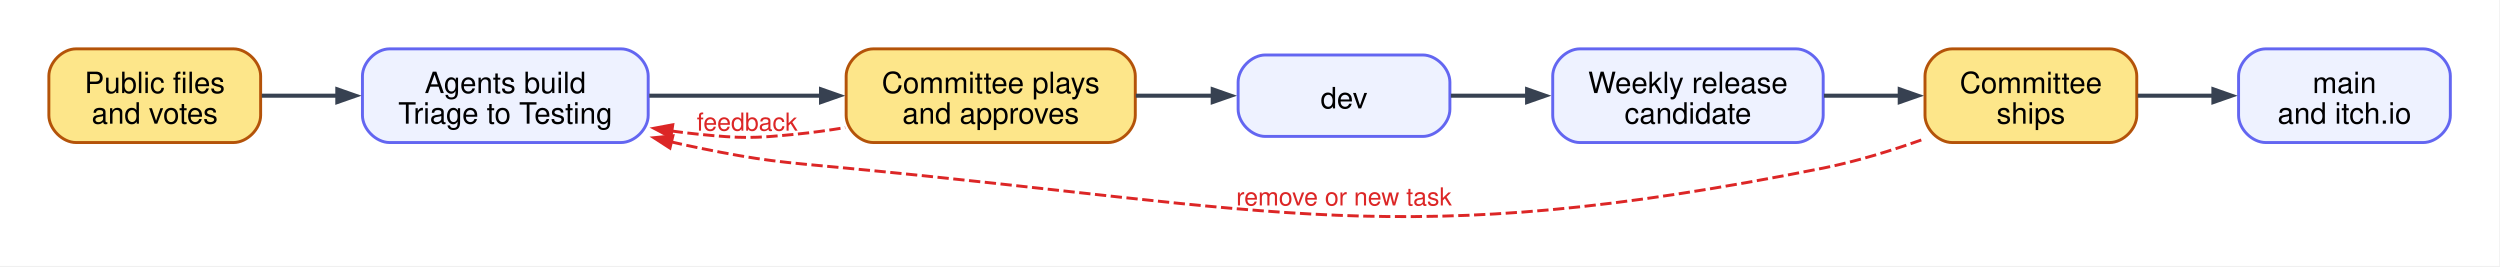
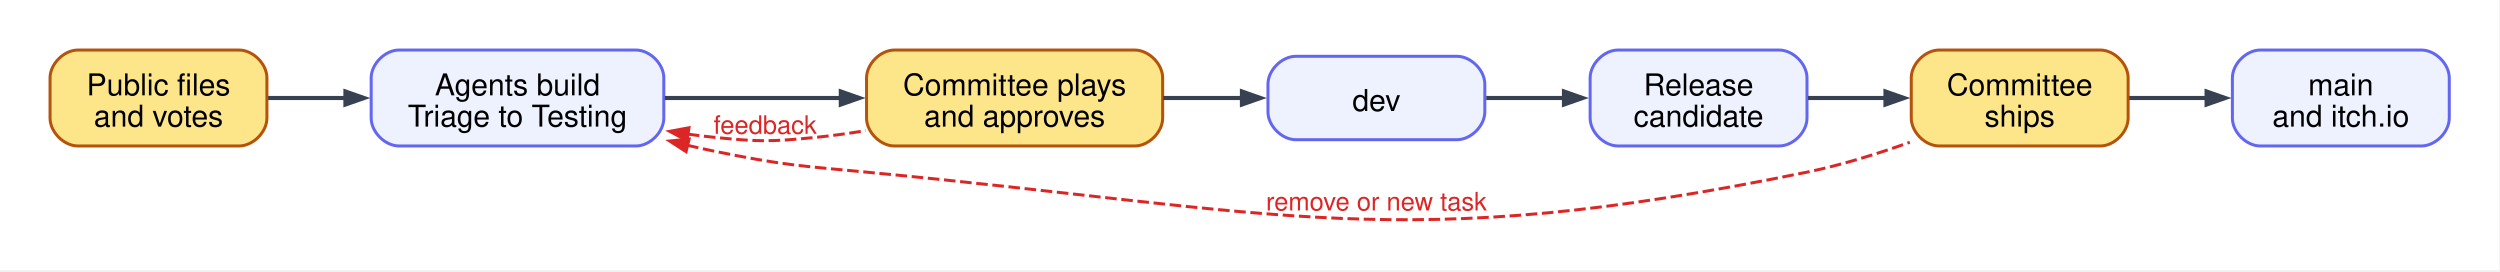
- <svg xmlns="http://www.w3.org/2000/svg" width="1105pt" height="118pt" viewBox="0.00 0.00 1105.00 118.00">
-   <g id="graph0" class="graph" transform="scale(1 1) rotate(0) translate(21.6 95.93)">
-     <polygon fill="white" stroke="none" points="-21.6,21.6 -21.6,-95.93 1083.05,-95.93 1083.05,21.6 -21.6,21.6" />
+ <svg xmlns="http://www.w3.org/2000/svg" width="1079pt" height="117pt" viewBox="0.00 0.00 1079.00 117.00">
+   <g id="graph0" class="graph" transform="scale(1 1) rotate(0) translate(21.6 95.01)">
+     <polygon fill="white" stroke="none" points="-21.6,21.6 -21.6,-95.01 1057.1,-95.01 1057.1,21.6 -21.6,21.6" />
    <g id="node1" class="node">
-       <path fill="#fde68a" stroke="#b45309" stroke-width="1.3" d="M81.6,-74.33C81.6,-74.33 12,-74.33 12,-74.33 6,-74.33 0,-68.33 0,-62.33 0,-62.33 0,-44.93 0,-44.93 0,-38.93 6,-32.93 12,-32.93 12,-32.93 81.6,-32.93 81.6,-32.93 87.6,-32.93 93.6,-38.93 93.6,-44.93 93.6,-44.93 93.6,-62.33 93.6,-62.33 93.6,-68.33 87.6,-74.33 81.6,-74.33" />
-       <text xml:space="preserve" text-anchor="middle" x="46.8" y="-54.78" font-family="Helvetica,sans-Serif" font-size="13.00">Public files</text>
-       <text xml:space="preserve" text-anchor="middle" x="46.8" y="-41.28" font-family="Helvetica,sans-Serif" font-size="13.00">and votes</text>
+       <path fill="#fde68a" stroke="#b45309" stroke-width="1.3" d="M81.6,-73.41C81.6,-73.41 12,-73.41 12,-73.41 6,-73.41 0,-67.41 0,-61.41 0,-61.41 0,-44.01 0,-44.01 0,-38.01 6,-32.01 12,-32.01 12,-32.01 81.6,-32.01 81.6,-32.01 87.6,-32.01 93.6,-38.01 93.6,-44.01 93.6,-44.01 93.6,-61.41 93.6,-61.41 93.6,-67.41 87.6,-73.41 81.6,-73.41" />
+       <text xml:space="preserve" text-anchor="middle" x="46.8" y="-53.86" font-family="Helvetica,sans-Serif" font-size="13.00">Public files</text>
+       <text xml:space="preserve" text-anchor="middle" x="46.8" y="-40.36" font-family="Helvetica,sans-Serif" font-size="13.00">and votes</text>
    </g>
    <g id="node2" class="node">
-       <path fill="#eef2ff" stroke="#6366f1" stroke-width="1.3" d="M252.9,-74.33C252.9,-74.33 150.6,-74.33 150.6,-74.33 144.6,-74.33 138.6,-68.33 138.6,-62.33 138.6,-62.33 138.6,-44.93 138.6,-44.93 138.6,-38.93 144.6,-32.93 150.6,-32.93 150.6,-32.93 252.9,-32.93 252.9,-32.93 258.9,-32.93 264.9,-38.93 264.9,-44.93 264.9,-44.93 264.9,-62.33 264.9,-62.33 264.9,-68.33 258.9,-74.33 252.9,-74.33" />
-       <text xml:space="preserve" text-anchor="middle" x="201.75" y="-54.78" font-family="Helvetica,sans-Serif" font-size="13.00">Agents build</text>
-       <text xml:space="preserve" text-anchor="middle" x="201.75" y="-41.28" font-family="Helvetica,sans-Serif" font-size="13.00">Triage to Testing</text>
+       <path fill="#eef2ff" stroke="#6366f1" stroke-width="1.3" d="M252.9,-73.41C252.9,-73.41 150.6,-73.41 150.6,-73.41 144.6,-73.41 138.6,-67.41 138.6,-61.41 138.6,-61.41 138.6,-44.01 138.6,-44.01 138.6,-38.01 144.6,-32.01 150.6,-32.01 150.6,-32.01 252.9,-32.01 252.9,-32.01 258.9,-32.01 264.9,-38.01 264.9,-44.01 264.9,-44.01 264.9,-61.41 264.9,-61.41 264.9,-67.41 258.9,-73.41 252.9,-73.41" />
+       <text xml:space="preserve" text-anchor="middle" x="201.75" y="-53.86" font-family="Helvetica,sans-Serif" font-size="13.00">Agents build</text>
+       <text xml:space="preserve" text-anchor="middle" x="201.75" y="-40.36" font-family="Helvetica,sans-Serif" font-size="13.00">Triage to Testing</text>
    </g>
    <g id="edge1" class="edge">
-       <path fill="none" stroke="#374151" stroke-width="1.8" d="M94.11,-53.63C104.74,-53.63 116.3,-53.63 127.76,-53.63" />
-       <polygon fill="#374151" stroke="#374151" stroke-width="1.8" points="127.5,-56.43 135.5,-53.63 127.5,-50.83 127.5,-56.43" />
+       <path fill="none" stroke="#374151" stroke-width="1.8" d="M94.11,-52.71C104.74,-52.71 116.3,-52.71 127.76,-52.71" />
+       <polygon fill="#374151" stroke="#374151" stroke-width="1.8" points="127.5,-55.51 135.5,-52.71 127.5,-49.91 127.5,-55.51" />
    </g>
    <g id="node3" class="node">
-       <path fill="#fde68a" stroke="#b45309" stroke-width="1.3" d="M468.2,-74.33C468.2,-74.33 364.4,-74.33 364.4,-74.33 358.4,-74.33 352.4,-68.33 352.4,-62.33 352.4,-62.33 352.4,-44.93 352.4,-44.93 352.4,-38.93 358.4,-32.93 364.4,-32.93 364.4,-32.93 468.2,-32.93 468.2,-32.93 474.2,-32.93 480.2,-38.93 480.2,-44.93 480.2,-44.93 480.2,-62.33 480.2,-62.33 480.2,-68.33 474.2,-74.33 468.2,-74.33" />
-       <text xml:space="preserve" text-anchor="middle" x="416.3" y="-54.78" font-family="Helvetica,sans-Serif" font-size="13.00">Committee plays</text>
-       <text xml:space="preserve" text-anchor="middle" x="416.3" y="-41.28" font-family="Helvetica,sans-Serif" font-size="13.00">and approves</text>
+       <path fill="#fde68a" stroke="#b45309" stroke-width="1.3" d="M468.2,-73.41C468.2,-73.41 364.4,-73.41 364.4,-73.41 358.4,-73.41 352.4,-67.41 352.4,-61.41 352.4,-61.41 352.4,-44.01 352.4,-44.01 352.4,-38.01 358.4,-32.01 364.4,-32.01 364.4,-32.01 468.2,-32.01 468.2,-32.01 474.2,-32.01 480.2,-38.01 480.2,-44.01 480.2,-44.01 480.2,-61.41 480.2,-61.41 480.2,-67.41 474.2,-73.41 468.2,-73.41" />
+       <text xml:space="preserve" text-anchor="middle" x="416.3" y="-53.86" font-family="Helvetica,sans-Serif" font-size="13.00">Committee plays</text>
+       <text xml:space="preserve" text-anchor="middle" x="416.3" y="-40.36" font-family="Helvetica,sans-Serif" font-size="13.00">and approves</text>
    </g>
    <g id="edge2" class="edge">
-       <path fill="none" stroke="#374151" stroke-width="1.8" d="M265.37,-53.63C289.27,-53.63 316.72,-53.63 341.56,-53.63" />
-       <polygon fill="#374151" stroke="#374151" stroke-width="1.8" points="341.3,-56.43 349.3,-53.63 341.3,-50.83 341.3,-56.43" />
+       <path fill="none" stroke="#374151" stroke-width="1.8" d="M265.37,-52.71C289.27,-52.71 316.72,-52.71 341.56,-52.71" />
+       <polygon fill="#374151" stroke="#374151" stroke-width="1.8" points="341.3,-55.51 349.3,-52.71 341.3,-49.91 341.3,-55.51" />
    </g>
    <g id="edge7" class="edge">
-       <path fill="none" stroke="#dc2626" stroke-width="1.3" stroke-dasharray="5,2" d="M275.27,-38.03C279.19,-37.48 283.09,-37.01 286.9,-36.63 306.14,-34.7 311.16,-34.72 330.4,-36.63 337.43,-37.32 344.74,-38.34 351.99,-39.53" />
-       <polygon fill="#dc2626" stroke="#dc2626" stroke-width="1.3" points="274.92,-35.25 267.44,-39.23 275.77,-40.79 274.92,-35.25" />
-       <text xml:space="preserve" text-anchor="middle" x="308.65" y="-38.18" font-family="Helvetica,sans-Serif" font-size="11.00" fill="#dc2626">feedback</text>
+       <path fill="none" stroke="#dc2626" stroke-width="1.3" stroke-dasharray="5,2" d="M275.27,-37.12C279.19,-36.57 283.09,-36.1 286.9,-35.71 306.14,-33.79 311.16,-33.81 330.4,-35.71 337.43,-36.41 344.74,-37.43 351.99,-38.62" />
+       <polygon fill="#dc2626" stroke="#dc2626" stroke-width="1.3" points="274.92,-34.34 267.44,-38.32 275.77,-39.88 274.92,-34.34" />
+       <text xml:space="preserve" text-anchor="middle" x="308.65" y="-37.26" font-family="Helvetica,sans-Serif" font-size="11.00" fill="#dc2626">feedback</text>
    </g>
    <g id="node6" class="node">
-       <path fill="#fde68a" stroke="#b45309" stroke-width="1.3" d="M910.85,-74.33C910.85,-74.33 841.25,-74.33 841.25,-74.33 835.25,-74.33 829.25,-68.33 829.25,-62.33 829.25,-62.33 829.25,-44.93 829.25,-44.93 829.25,-38.93 835.25,-32.93 841.25,-32.93 841.25,-32.93 910.85,-32.93 910.85,-32.93 916.85,-32.93 922.85,-38.93 922.85,-44.93 922.85,-44.93 922.85,-62.33 922.85,-62.33 922.85,-68.33 916.85,-74.33 910.85,-74.33" />
-       <text xml:space="preserve" text-anchor="middle" x="876.05" y="-54.78" font-family="Helvetica,sans-Serif" font-size="13.00">Committee</text>
-       <text xml:space="preserve" text-anchor="middle" x="876.05" y="-41.28" font-family="Helvetica,sans-Serif" font-size="13.00">ships</text>
+       <path fill="#fde68a" stroke="#b45309" stroke-width="1.3" d="M884.9,-73.41C884.9,-73.41 815.3,-73.41 815.3,-73.41 809.3,-73.41 803.3,-67.41 803.3,-61.41 803.3,-61.41 803.3,-44.01 803.3,-44.01 803.3,-38.01 809.3,-32.01 815.3,-32.01 815.3,-32.01 884.9,-32.01 884.9,-32.01 890.9,-32.01 896.9,-38.01 896.9,-44.01 896.9,-44.01 896.9,-61.41 896.9,-61.41 896.9,-67.41 890.9,-73.41 884.9,-73.41" />
+       <text xml:space="preserve" text-anchor="middle" x="850.1" y="-53.86" font-family="Helvetica,sans-Serif" font-size="13.00">Committee</text>
+       <text xml:space="preserve" text-anchor="middle" x="850.1" y="-40.36" font-family="Helvetica,sans-Serif" font-size="13.00">ships</text>
    </g>
    <g id="edge8" class="edge">
-       <path fill="none" stroke="#dc2626" stroke-width="1.3" stroke-dasharray="5,2" d="M274.93,-33.25C278.97,-32.31 282.98,-31.43 286.9,-30.63 315.69,-24.74 323.15,-24.39 352.4,-21.63 543.48,-3.56 596.02,15.89 784.25,-21.63 799,-24.57 814.6,-29.4 828.64,-34.42" />
-       <polygon fill="#dc2626" stroke="#dc2626" stroke-width="1.3" points="274.52,-30.46 267.4,-35.06 275.83,-35.91 274.52,-30.46" />
-       <text xml:space="preserve" text-anchor="middle" x="572.45" y="-5.11" font-family="Helvetica,sans-Serif" font-size="11.00" fill="#dc2626">remove or new task</text>
+       <path fill="none" stroke="#dc2626" stroke-width="1.3" stroke-dasharray="5,2" d="M274.93,-32.33C278.97,-31.4 282.98,-30.52 286.9,-29.71 315.69,-23.83 323.15,-23.48 352.4,-20.71 532,-3.73 581.56,15.45 758.3,-20.71 773.04,-23.73 788.64,-28.58 802.67,-33.6" />
+       <polygon fill="#dc2626" stroke="#dc2626" stroke-width="1.3" points="274.52,-29.55 267.4,-34.15 275.83,-35 274.52,-29.55" />
+       <text xml:space="preserve" text-anchor="middle" x="572.45" y="-4.18" font-family="Helvetica,sans-Serif" font-size="11.00" fill="#dc2626">remove or new task</text>
    </g>
    <g id="node4" class="node">
-       <path fill="#eef2ff" stroke="#6366f1" stroke-width="1.3" d="M607.25,-71.63C607.25,-71.63 537.65,-71.63 537.65,-71.63 531.65,-71.63 525.65,-65.63 525.65,-59.63 525.65,-59.63 525.65,-47.63 525.65,-47.63 525.65,-41.63 531.65,-35.63 537.65,-35.63 537.65,-35.63 607.25,-35.63 607.25,-35.63 613.25,-35.63 619.25,-41.63 619.25,-47.63 619.25,-47.63 619.25,-59.63 619.25,-59.63 619.25,-65.63 613.25,-71.63 607.25,-71.63" />
-       <text xml:space="preserve" text-anchor="middle" x="572.45" y="-48.03" font-family="Helvetica,sans-Serif" font-size="13.00">dev</text>
+       <path fill="#eef2ff" stroke="#6366f1" stroke-width="1.3" d="M607.25,-70.71C607.25,-70.71 537.65,-70.71 537.65,-70.71 531.65,-70.71 525.65,-64.71 525.65,-58.71 525.65,-58.71 525.65,-46.71 525.65,-46.71 525.65,-40.71 531.65,-34.71 537.65,-34.71 537.65,-34.71 607.25,-34.71 607.25,-34.71 613.25,-34.71 619.25,-40.71 619.25,-46.71 619.25,-46.71 619.25,-58.71 619.25,-58.71 619.25,-64.71 613.25,-70.71 607.25,-70.71" />
+       <text xml:space="preserve" text-anchor="middle" x="572.45" y="-47.11" font-family="Helvetica,sans-Serif" font-size="13.00">dev</text>
    </g>
    <g id="edge3" class="edge">
-       <path fill="none" stroke="#374151" stroke-width="1.8" d="M480.44,-53.63C491.79,-53.63 503.54,-53.63 514.69,-53.63" />
-       <polygon fill="#374151" stroke="#374151" stroke-width="1.8" points="514.43,-56.43 522.43,-53.63 514.43,-50.83 514.43,-56.43" />
+       <path fill="none" stroke="#374151" stroke-width="1.8" d="M480.44,-52.71C491.79,-52.71 503.54,-52.71 514.69,-52.71" />
+       <polygon fill="#374151" stroke="#374151" stroke-width="1.8" points="514.43,-55.51 522.43,-52.71 514.43,-49.91 514.43,-55.51" />
    </g>
    <g id="node5" class="node">
-       <path fill="#eef2ff" stroke="#6366f1" stroke-width="1.3" d="M772.25,-74.33C772.25,-74.33 676.7,-74.33 676.7,-74.33 670.7,-74.33 664.7,-68.33 664.7,-62.33 664.7,-62.33 664.7,-44.93 664.7,-44.93 664.7,-38.93 670.7,-32.93 676.7,-32.93 676.7,-32.93 772.25,-32.93 772.25,-32.93 778.25,-32.93 784.25,-38.93 784.25,-44.93 784.25,-44.93 784.25,-62.33 784.25,-62.33 784.25,-68.33 778.25,-74.33 772.25,-74.33" />
-       <text xml:space="preserve" text-anchor="middle" x="724.47" y="-54.78" font-family="Helvetica,sans-Serif" font-size="13.00">Weekly release</text>
-       <text xml:space="preserve" text-anchor="middle" x="724.47" y="-41.28" font-family="Helvetica,sans-Serif" font-size="13.00">candidate</text>
+       <path fill="#eef2ff" stroke="#6366f1" stroke-width="1.3" d="M746.3,-73.41C746.3,-73.41 676.7,-73.41 676.7,-73.41 670.7,-73.41 664.7,-67.41 664.7,-61.41 664.7,-61.41 664.7,-44.01 664.7,-44.01 664.7,-38.01 670.7,-32.01 676.7,-32.01 676.7,-32.01 746.3,-32.01 746.3,-32.01 752.3,-32.01 758.3,-38.01 758.3,-44.01 758.3,-44.01 758.3,-61.41 758.3,-61.41 758.3,-67.41 752.3,-73.41 746.3,-73.41" />
+       <text xml:space="preserve" text-anchor="middle" x="711.5" y="-53.86" font-family="Helvetica,sans-Serif" font-size="13.00">Release</text>
+       <text xml:space="preserve" text-anchor="middle" x="711.5" y="-40.36" font-family="Helvetica,sans-Serif" font-size="13.00">candidate</text>
    </g>
    <g id="edge4" class="edge">
-       <path fill="none" stroke="#374151" stroke-width="1.8" d="M619.69,-53.63C630.43,-53.63 642.1,-53.63 653.61,-53.63" />
-       <polygon fill="#374151" stroke="#374151" stroke-width="1.8" points="653.38,-56.43 661.38,-53.63 653.38,-50.83 653.38,-56.43" />
+       <path fill="none" stroke="#374151" stroke-width="1.8" d="M619.85,-52.71C630.68,-52.71 642.33,-52.71 653.56,-52.71" />
+       <polygon fill="#374151" stroke="#374151" stroke-width="1.8" points="653.42,-55.51 661.42,-52.71 653.42,-49.91 653.42,-55.51" />
    </g>
    <g id="edge5" class="edge">
-       <path fill="none" stroke="#374151" stroke-width="1.8" d="M784.59,-53.63C795.73,-53.63 807.35,-53.63 818.41,-53.63" />
-       <polygon fill="#374151" stroke="#374151" stroke-width="1.8" points="818.09,-56.43 826.09,-53.63 818.09,-50.83 818.09,-56.43" />
+       <path fill="none" stroke="#374151" stroke-width="1.8" d="M758.75,-52.71C769.54,-52.71 781.15,-52.71 792.34,-52.71" />
+       <polygon fill="#374151" stroke="#374151" stroke-width="1.8" points="792.18,-55.51 800.18,-52.71 792.18,-49.91 792.18,-55.51" />
    </g>
    <g id="node7" class="node">
-       <path fill="#eef2ff" stroke="#6366f1" stroke-width="1.3" d="M1049.45,-74.33C1049.45,-74.33 979.85,-74.33 979.85,-74.33 973.85,-74.33 967.85,-68.33 967.85,-62.33 967.85,-62.33 967.85,-44.93 967.85,-44.93 967.85,-38.93 973.85,-32.93 979.85,-32.93 979.85,-32.93 1049.45,-32.93 1049.45,-32.93 1055.45,-32.93 1061.45,-38.93 1061.45,-44.93 1061.45,-44.93 1061.45,-62.33 1061.45,-62.33 1061.45,-68.33 1055.45,-74.33 1049.45,-74.33" />
-       <text xml:space="preserve" text-anchor="middle" x="1014.65" y="-54.78" font-family="Helvetica,sans-Serif" font-size="13.00">main</text>
-       <text xml:space="preserve" text-anchor="middle" x="1014.65" y="-41.28" font-family="Helvetica,sans-Serif" font-size="13.00">and itch.io</text>
+       <path fill="#eef2ff" stroke="#6366f1" stroke-width="1.3" d="M1023.5,-73.41C1023.5,-73.41 953.9,-73.41 953.9,-73.41 947.9,-73.41 941.9,-67.41 941.9,-61.41 941.9,-61.41 941.9,-44.01 941.9,-44.01 941.9,-38.01 947.9,-32.01 953.9,-32.01 953.9,-32.01 1023.5,-32.01 1023.5,-32.01 1029.5,-32.01 1035.5,-38.01 1035.5,-44.01 1035.5,-44.01 1035.5,-61.41 1035.5,-61.41 1035.5,-67.41 1029.5,-73.41 1023.5,-73.41" />
+       <text xml:space="preserve" text-anchor="middle" x="988.7" y="-53.86" font-family="Helvetica,sans-Serif" font-size="13.00">main</text>
+       <text xml:space="preserve" text-anchor="middle" x="988.7" y="-40.36" font-family="Helvetica,sans-Serif" font-size="13.00">and itch.io</text>
    </g>
    <g id="edge6" class="edge">
-       <path fill="none" stroke="#374151" stroke-width="1.8" d="M923.3,-53.63C934.09,-53.63 945.7,-53.63 956.89,-53.63" />
-       <polygon fill="#374151" stroke="#374151" stroke-width="1.8" points="956.73,-56.43 964.73,-53.63 956.73,-50.83 956.73,-56.43" />
+       <path fill="none" stroke="#374151" stroke-width="1.8" d="M897.35,-52.71C908.14,-52.71 919.75,-52.71 930.94,-52.71" />
+       <polygon fill="#374151" stroke="#374151" stroke-width="1.8" points="930.78,-55.51 938.78,-52.71 930.78,-49.91 930.78,-55.51" />
    </g>
  </g>
</svg>
